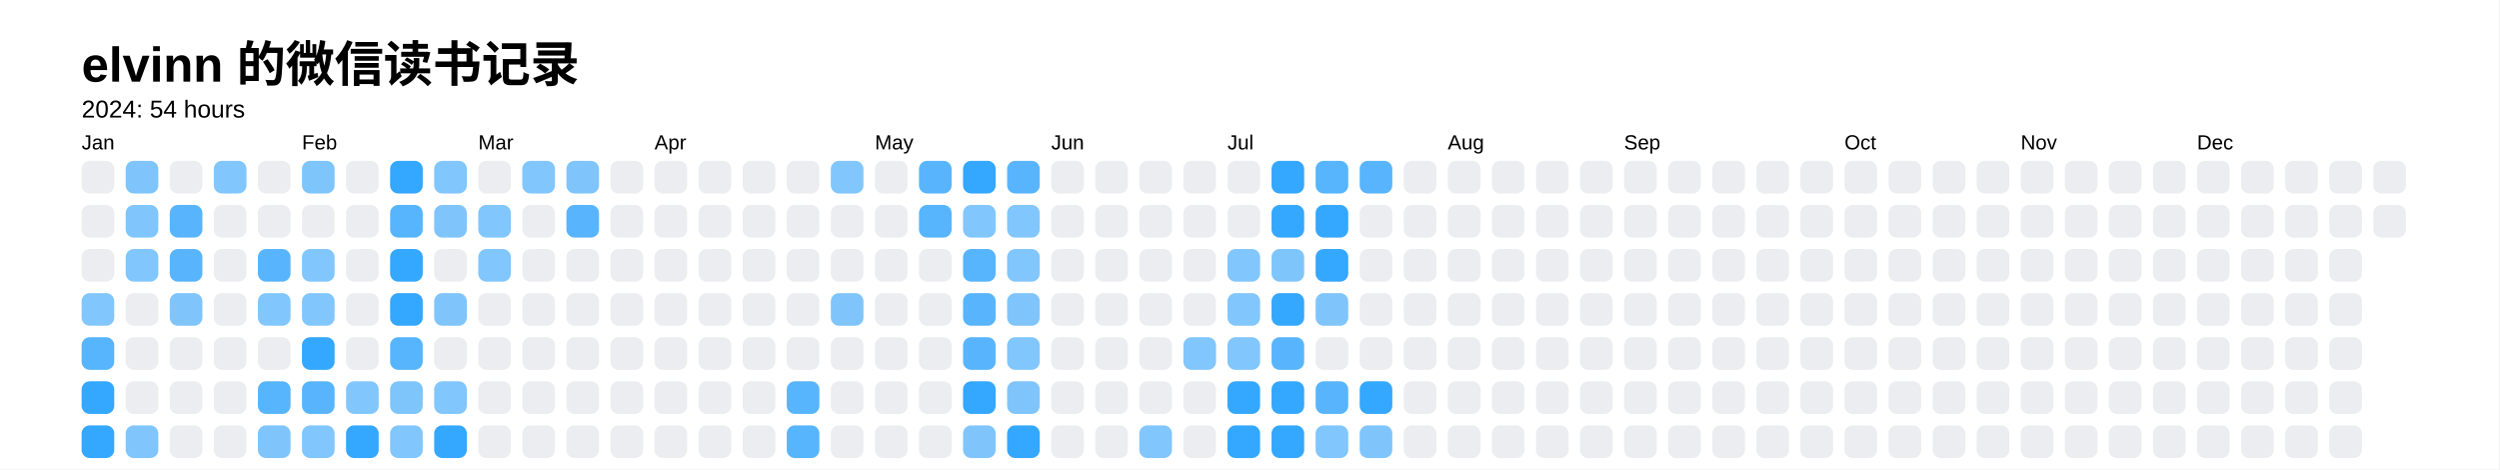
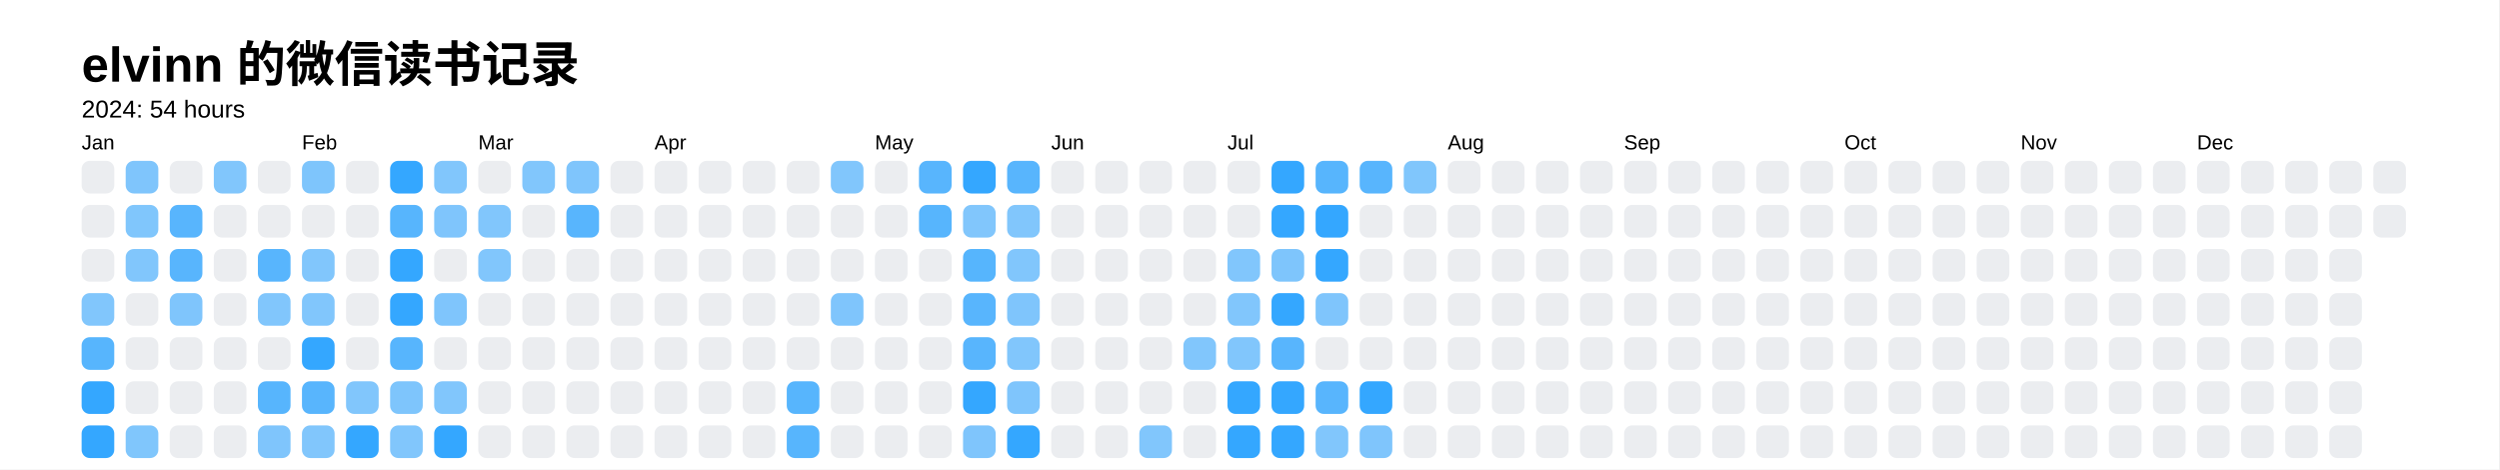
<svg xmlns="http://www.w3.org/2000/svg" baseProfile="full" height="57.5mm" version="1.1" viewBox="0,0,306.2,57.5" width="306.2mm">
  <defs />
  <rect fill="#FFFFFF" height="57.5" width="306.2" x="0" y="0" />
  <text fill="#000000" style="font-size:6px; font-family:Arial; font-weight:bold;" x="10" y="10">elvinn 的微信读书记录</text>
  <text fill="#000000" style="font-size:3px; font-family:Arial;" x="10" y="14.4">2024: 54 hours</text>
  <text fill="#000000" style="font-size:2.5px; font-family:Arial" x="10" y="18.3">Jan</text>
  <rect fill="#EBEDF0" height="4" rx="1" ry="1" width="4" x="10" y="19.7" />
  <rect fill="#EBEDF0" height="4" rx="1" ry="1" width="4" x="10" y="25.1" />
  <rect fill="#EBEDF0" height="4" rx="1" ry="1" width="4" x="10" y="30.5" />
  <rect fill="#81c6fc" height="4" rx="1" ry="1" width="4" x="10" y="35.9" />
  <rect fill="#57b5fd" height="4" rx="1" ry="1" width="4" x="10" y="41.3" />
  <rect fill="#34A7FF" height="4" rx="1" ry="1" width="4" x="10" y="46.7" />
  <rect fill="#34A7FF" height="4" rx="1" ry="1" width="4" x="10" y="52.1" />
  <rect fill="#7fc5fc" height="4" rx="1" ry="1" width="4" x="15.4" y="19.7" />
  <rect fill="#80c6fc" height="4" rx="1" ry="1" width="4" x="15.4" y="25.1" />
  <rect fill="#81c6fc" height="4" rx="1" ry="1" width="4" x="15.4" y="30.5" />
  <rect fill="#EBEDF0" height="4" rx="1" ry="1" width="4" x="15.4" y="35.9" />
  <rect fill="#EBEDF0" height="4" rx="1" ry="1" width="4" x="15.4" y="41.3" />
  <rect fill="#EBEDF0" height="4" rx="1" ry="1" width="4" x="15.4" y="46.7" />
  <rect fill="#80c6fc" height="4" rx="1" ry="1" width="4" x="15.4" y="52.1" />
  <rect fill="#EBEDF0" height="4" rx="1" ry="1" width="4" x="20.8" y="19.7" />
  <rect fill="#58b5fd" height="4" rx="1" ry="1" width="4" x="20.8" y="25.1" />
  <rect fill="#58b5fd" height="4" rx="1" ry="1" width="4" x="20.8" y="30.5" />
  <rect fill="#7fc5fc" height="4" rx="1" ry="1" width="4" x="20.8" y="35.9" />
  <rect fill="#EBEDF0" height="4" rx="1" ry="1" width="4" x="20.8" y="41.3" />
  <rect fill="#EBEDF0" height="4" rx="1" ry="1" width="4" x="20.8" y="46.7" />
  <rect fill="#EBEDF0" height="4" rx="1" ry="1" width="4" x="20.8" y="52.1" />
  <rect fill="#81c6fc" height="4" rx="1" ry="1" width="4" x="26.2" y="19.7" />
  <rect fill="#EBEDF0" height="4" rx="1" ry="1" width="4" x="26.2" y="25.1" />
  <rect fill="#EBEDF0" height="4" rx="1" ry="1" width="4" x="26.2" y="30.5" />
  <rect fill="#EBEDF0" height="4" rx="1" ry="1" width="4" x="26.2" y="35.9" />
  <rect fill="#EBEDF0" height="4" rx="1" ry="1" width="4" x="26.2" y="41.3" />
  <rect fill="#EBEDF0" height="4" rx="1" ry="1" width="4" x="26.2" y="46.7" />
  <rect fill="#EBEDF0" height="4" rx="1" ry="1" width="4" x="26.2" y="52.1" />
  <rect fill="#EBEDF0" height="4" rx="1" ry="1" width="4" x="31.6" y="19.7" />
  <rect fill="#EBEDF0" height="4" rx="1" ry="1" width="4" x="31.6" y="25.1" />
  <rect fill="#58b5fd" height="4" rx="1" ry="1" width="4" x="31.6" y="30.5" />
  <rect fill="#81c6fc" height="4" rx="1" ry="1" width="4" x="31.6" y="35.9" />
  <rect fill="#EBEDF0" height="4" rx="1" ry="1" width="4" x="31.6" y="41.3" />
  <rect fill="#57b5fd" height="4" rx="1" ry="1" width="4" x="31.6" y="46.7" />
  <rect fill="#7fc5fc" height="4" rx="1" ry="1" width="4" x="31.6" y="52.1" />
  <text fill="#000000" style="font-size:2.5px; font-family:Arial" x="37.0" y="18.3">Feb</text>
  <rect fill="#7ec5fc" height="4" rx="1" ry="1" width="4" x="37.0" y="19.7" />
  <rect fill="#EBEDF0" height="4" rx="1" ry="1" width="4" x="37.0" y="25.1" />
  <rect fill="#81c6fc" height="4" rx="1" ry="1" width="4" x="37.0" y="30.5" />
  <rect fill="#81c6fc" height="4" rx="1" ry="1" width="4" x="37.0" y="35.9" />
  <rect fill="#34A7FF" height="4" rx="1" ry="1" width="4" x="37.0" y="41.3" />
  <rect fill="#58b5fd" height="4" rx="1" ry="1" width="4" x="37.0" y="46.7" />
  <rect fill="#81c6fc" height="4" rx="1" ry="1" width="4" x="37.0" y="52.1" />
  <rect fill="#EBEDF0" height="4" rx="1" ry="1" width="4" x="42.4" y="19.7" />
  <rect fill="#EBEDF0" height="4" rx="1" ry="1" width="4" x="42.4" y="25.1" />
  <rect fill="#EBEDF0" height="4" rx="1" ry="1" width="4" x="42.4" y="30.5" />
  <rect fill="#EBEDF0" height="4" rx="1" ry="1" width="4" x="42.4" y="35.9" />
  <rect fill="#EBEDF0" height="4" rx="1" ry="1" width="4" x="42.4" y="41.3" />
  <rect fill="#81c6fc" height="4" rx="1" ry="1" width="4" x="42.4" y="46.7" />
  <rect fill="#34A7FF" height="4" rx="1" ry="1" width="4" x="42.4" y="52.1" />
  <rect fill="#34A7FF" height="4" rx="1" ry="1" width="4" x="47.8" y="19.7" />
  <rect fill="#57b5fd" height="4" rx="1" ry="1" width="4" x="47.8" y="25.1" />
  <rect fill="#34A7FF" height="4" rx="1" ry="1" width="4" x="47.8" y="30.5" />
  <rect fill="#34A7FF" height="4" rx="1" ry="1" width="4" x="47.8" y="35.9" />
  <rect fill="#57b5fd" height="4" rx="1" ry="1" width="4" x="47.8" y="41.3" />
  <rect fill="#7ec5fc" height="4" rx="1" ry="1" width="4" x="47.8" y="46.7" />
  <rect fill="#81c6fc" height="4" rx="1" ry="1" width="4" x="47.8" y="52.1" />
  <rect fill="#81c6fc" height="4" rx="1" ry="1" width="4" x="53.2" y="19.7" />
  <rect fill="#7fc5fc" height="4" rx="1" ry="1" width="4" x="53.2" y="25.1" />
  <rect fill="#EBEDF0" height="4" rx="1" ry="1" width="4" x="53.2" y="30.5" />
  <rect fill="#7fc5fc" height="4" rx="1" ry="1" width="4" x="53.2" y="35.9" />
  <rect fill="#EBEDF0" height="4" rx="1" ry="1" width="4" x="53.2" y="41.3" />
  <rect fill="#81c6fc" height="4" rx="1" ry="1" width="4" x="53.2" y="46.7" />
  <rect fill="#34A7FF" height="4" rx="1" ry="1" width="4" x="53.2" y="52.1" />
  <text fill="#000000" style="font-size:2.5px; font-family:Arial" x="58.6" y="18.3">Mar</text>
  <rect fill="#EBEDF0" height="4" rx="1" ry="1" width="4" x="58.6" y="19.7" />
  <rect fill="#81c6fc" height="4" rx="1" ry="1" width="4" x="58.6" y="25.1" />
  <rect fill="#81c6fc" height="4" rx="1" ry="1" width="4" x="58.6" y="30.5" />
  <rect fill="#EBEDF0" height="4" rx="1" ry="1" width="4" x="58.6" y="35.9" />
  <rect fill="#EBEDF0" height="4" rx="1" ry="1" width="4" x="58.6" y="41.3" />
  <rect fill="#EBEDF0" height="4" rx="1" ry="1" width="4" x="58.6" y="46.7" />
  <rect fill="#EBEDF0" height="4" rx="1" ry="1" width="4" x="58.6" y="52.1" />
  <rect fill="#81c6fc" height="4" rx="1" ry="1" width="4" x="64" y="19.7" />
  <rect fill="#EBEDF0" height="4" rx="1" ry="1" width="4" x="64" y="25.1" />
  <rect fill="#EBEDF0" height="4" rx="1" ry="1" width="4" x="64" y="30.5" />
  <rect fill="#EBEDF0" height="4" rx="1" ry="1" width="4" x="64" y="35.9" />
  <rect fill="#EBEDF0" height="4" rx="1" ry="1" width="4" x="64" y="41.3" />
  <rect fill="#EBEDF0" height="4" rx="1" ry="1" width="4" x="64" y="46.7" />
  <rect fill="#EBEDF0" height="4" rx="1" ry="1" width="4" x="64" y="52.1" />
  <rect fill="#7fc5fc" height="4" rx="1" ry="1" width="4" x="69.4" y="19.7" />
  <rect fill="#58b5fd" height="4" rx="1" ry="1" width="4" x="69.4" y="25.1" />
  <rect fill="#EBEDF0" height="4" rx="1" ry="1" width="4" x="69.4" y="30.5" />
  <rect fill="#EBEDF0" height="4" rx="1" ry="1" width="4" x="69.4" y="35.9" />
  <rect fill="#EBEDF0" height="4" rx="1" ry="1" width="4" x="69.4" y="41.3" />
  <rect fill="#EBEDF0" height="4" rx="1" ry="1" width="4" x="69.4" y="46.7" />
  <rect fill="#EBEDF0" height="4" rx="1" ry="1" width="4" x="69.4" y="52.1" />
  <rect fill="#EBEDF0" height="4" rx="1" ry="1" width="4" x="74.8" y="19.7" />
  <rect fill="#EBEDF0" height="4" rx="1" ry="1" width="4" x="74.8" y="25.1" />
  <rect fill="#EBEDF0" height="4" rx="1" ry="1" width="4" x="74.8" y="30.5" />
  <rect fill="#EBEDF0" height="4" rx="1" ry="1" width="4" x="74.8" y="35.9" />
  <rect fill="#EBEDF0" height="4" rx="1" ry="1" width="4" x="74.8" y="41.3" />
  <rect fill="#EBEDF0" height="4" rx="1" ry="1" width="4" x="74.8" y="46.7" />
  <rect fill="#EBEDF0" height="4" rx="1" ry="1" width="4" x="74.8" y="52.1" />
  <text fill="#000000" style="font-size:2.5px; font-family:Arial" x="80.2" y="18.3">Apr</text>
  <rect fill="#EBEDF0" height="4" rx="1" ry="1" width="4" x="80.2" y="19.7" />
  <rect fill="#EBEDF0" height="4" rx="1" ry="1" width="4" x="80.2" y="25.1" />
  <rect fill="#EBEDF0" height="4" rx="1" ry="1" width="4" x="80.2" y="30.5" />
  <rect fill="#EBEDF0" height="4" rx="1" ry="1" width="4" x="80.2" y="35.9" />
  <rect fill="#EBEDF0" height="4" rx="1" ry="1" width="4" x="80.2" y="41.3" />
  <rect fill="#EBEDF0" height="4" rx="1" ry="1" width="4" x="80.2" y="46.7" />
  <rect fill="#EBEDF0" height="4" rx="1" ry="1" width="4" x="80.2" y="52.1" />
  <rect fill="#EBEDF0" height="4" rx="1" ry="1" width="4" x="85.6" y="19.7" />
  <rect fill="#EBEDF0" height="4" rx="1" ry="1" width="4" x="85.6" y="25.1" />
  <rect fill="#EBEDF0" height="4" rx="1" ry="1" width="4" x="85.6" y="30.5" />
  <rect fill="#EBEDF0" height="4" rx="1" ry="1" width="4" x="85.6" y="35.9" />
  <rect fill="#EBEDF0" height="4" rx="1" ry="1" width="4" x="85.6" y="41.3" />
  <rect fill="#EBEDF0" height="4" rx="1" ry="1" width="4" x="85.6" y="46.7" />
  <rect fill="#EBEDF0" height="4" rx="1" ry="1" width="4" x="85.6" y="52.1" />
  <rect fill="#EBEDF0" height="4" rx="1" ry="1" width="4" x="91" y="19.7" />
  <rect fill="#EBEDF0" height="4" rx="1" ry="1" width="4" x="91" y="25.1" />
  <rect fill="#EBEDF0" height="4" rx="1" ry="1" width="4" x="91" y="30.5" />
  <rect fill="#EBEDF0" height="4" rx="1" ry="1" width="4" x="91" y="35.9" />
  <rect fill="#EBEDF0" height="4" rx="1" ry="1" width="4" x="91" y="41.3" />
  <rect fill="#EBEDF0" height="4" rx="1" ry="1" width="4" x="91" y="46.7" />
  <rect fill="#EBEDF0" height="4" rx="1" ry="1" width="4" x="91" y="52.1" />
  <rect fill="#EBEDF0" height="4" rx="1" ry="1" width="4" x="96.4" y="19.7" />
  <rect fill="#EBEDF0" height="4" rx="1" ry="1" width="4" x="96.4" y="25.1" />
  <rect fill="#EBEDF0" height="4" rx="1" ry="1" width="4" x="96.4" y="30.5" />
  <rect fill="#EBEDF0" height="4" rx="1" ry="1" width="4" x="96.4" y="35.9" />
  <rect fill="#EBEDF0" height="4" rx="1" ry="1" width="4" x="96.4" y="41.3" />
  <rect fill="#57b5fd" height="4" rx="1" ry="1" width="4" x="96.4" y="46.7" />
  <rect fill="#57b5fd" height="4" rx="1" ry="1" width="4" x="96.4" y="52.1" />
  <rect fill="#81c6fc" height="4" rx="1" ry="1" width="4" x="101.8" y="19.7" />
  <rect fill="#EBEDF0" height="4" rx="1" ry="1" width="4" x="101.8" y="25.1" />
  <rect fill="#EBEDF0" height="4" rx="1" ry="1" width="4" x="101.8" y="30.5" />
  <rect fill="#7fc5fc" height="4" rx="1" ry="1" width="4" x="101.8" y="35.9" />
  <rect fill="#EBEDF0" height="4" rx="1" ry="1" width="4" x="101.8" y="41.3" />
  <rect fill="#EBEDF0" height="4" rx="1" ry="1" width="4" x="101.8" y="46.7" />
  <rect fill="#EBEDF0" height="4" rx="1" ry="1" width="4" x="101.8" y="52.1" />
  <text fill="#000000" style="font-size:2.5px; font-family:Arial" x="107.2" y="18.3">May</text>
  <rect fill="#EBEDF0" height="4" rx="1" ry="1" width="4" x="107.2" y="19.7" />
  <rect fill="#EBEDF0" height="4" rx="1" ry="1" width="4" x="107.2" y="25.1" />
  <rect fill="#EBEDF0" height="4" rx="1" ry="1" width="4" x="107.2" y="30.5" />
  <rect fill="#EBEDF0" height="4" rx="1" ry="1" width="4" x="107.2" y="35.9" />
  <rect fill="#EBEDF0" height="4" rx="1" ry="1" width="4" x="107.2" y="41.3" />
  <rect fill="#EBEDF0" height="4" rx="1" ry="1" width="4" x="107.2" y="46.7" />
  <rect fill="#EBEDF0" height="4" rx="1" ry="1" width="4" x="107.2" y="52.1" />
  <rect fill="#58b5fd" height="4" rx="1" ry="1" width="4" x="112.6" y="19.7" />
  <rect fill="#57b5fd" height="4" rx="1" ry="1" width="4" x="112.6" y="25.1" />
  <rect fill="#EBEDF0" height="4" rx="1" ry="1" width="4" x="112.6" y="30.5" />
  <rect fill="#EBEDF0" height="4" rx="1" ry="1" width="4" x="112.6" y="35.9" />
  <rect fill="#EBEDF0" height="4" rx="1" ry="1" width="4" x="112.6" y="41.3" />
  <rect fill="#EBEDF0" height="4" rx="1" ry="1" width="4" x="112.6" y="46.7" />
  <rect fill="#EBEDF0" height="4" rx="1" ry="1" width="4" x="112.6" y="52.1" />
  <rect fill="#34A7FF" height="4" rx="1" ry="1" width="4" x="118" y="19.7" />
  <rect fill="#81c6fc" height="4" rx="1" ry="1" width="4" x="118" y="25.1" />
  <rect fill="#56b5fd" height="4" rx="1" ry="1" width="4" x="118" y="30.5" />
  <rect fill="#58b5fd" height="4" rx="1" ry="1" width="4" x="118" y="35.9" />
  <rect fill="#58b5fd" height="4" rx="1" ry="1" width="4" x="118" y="41.3" />
  <rect fill="#34A7FF" height="4" rx="1" ry="1" width="4" x="118" y="46.7" />
  <rect fill="#7fc5fc" height="4" rx="1" ry="1" width="4" x="118" y="52.1" />
  <rect fill="#58b5fd" height="4" rx="1" ry="1" width="4" x="123.4" y="19.7" />
  <rect fill="#81c6fc" height="4" rx="1" ry="1" width="4" x="123.4" y="25.1" />
  <rect fill="#81c6fc" height="4" rx="1" ry="1" width="4" x="123.4" y="30.5" />
  <rect fill="#7fc5fc" height="4" rx="1" ry="1" width="4" x="123.4" y="35.9" />
  <rect fill="#81c6fc" height="4" rx="1" ry="1" width="4" x="123.4" y="41.3" />
  <rect fill="#7fc5fc" height="4" rx="1" ry="1" width="4" x="123.4" y="46.7" />
  <rect fill="#34A7FF" height="4" rx="1" ry="1" width="4" x="123.4" y="52.1" />
  <text fill="#000000" style="font-size:2.5px; font-family:Arial" x="128.8" y="18.3">Jun</text>
  <rect fill="#EBEDF0" height="4" rx="1" ry="1" width="4" x="128.8" y="19.7" />
  <rect fill="#EBEDF0" height="4" rx="1" ry="1" width="4" x="128.8" y="25.1" />
  <rect fill="#EBEDF0" height="4" rx="1" ry="1" width="4" x="128.8" y="30.5" />
  <rect fill="#EBEDF0" height="4" rx="1" ry="1" width="4" x="128.8" y="35.9" />
  <rect fill="#EBEDF0" height="4" rx="1" ry="1" width="4" x="128.8" y="41.3" />
  <rect fill="#EBEDF0" height="4" rx="1" ry="1" width="4" x="128.8" y="46.7" />
  <rect fill="#EBEDF0" height="4" rx="1" ry="1" width="4" x="128.8" y="52.1" />
  <rect fill="#EBEDF0" height="4" rx="1" ry="1" width="4" x="134.2" y="19.7" />
  <rect fill="#EBEDF0" height="4" rx="1" ry="1" width="4" x="134.2" y="25.1" />
  <rect fill="#EBEDF0" height="4" rx="1" ry="1" width="4" x="134.2" y="30.5" />
  <rect fill="#EBEDF0" height="4" rx="1" ry="1" width="4" x="134.2" y="35.9" />
  <rect fill="#EBEDF0" height="4" rx="1" ry="1" width="4" x="134.2" y="41.3" />
  <rect fill="#EBEDF0" height="4" rx="1" ry="1" width="4" x="134.2" y="46.7" />
  <rect fill="#EBEDF0" height="4" rx="1" ry="1" width="4" x="134.2" y="52.1" />
  <rect fill="#EBEDF0" height="4" rx="1" ry="1" width="4" x="139.6" y="19.7" />
  <rect fill="#EBEDF0" height="4" rx="1" ry="1" width="4" x="139.6" y="25.1" />
  <rect fill="#EBEDF0" height="4" rx="1" ry="1" width="4" x="139.6" y="30.5" />
  <rect fill="#EBEDF0" height="4" rx="1" ry="1" width="4" x="139.6" y="35.9" />
  <rect fill="#EBEDF0" height="4" rx="1" ry="1" width="4" x="139.6" y="41.3" />
  <rect fill="#EBEDF0" height="4" rx="1" ry="1" width="4" x="139.6" y="46.7" />
  <rect fill="#81c6fc" height="4" rx="1" ry="1" width="4" x="139.6" y="52.1" />
  <rect fill="#EBEDF0" height="4" rx="1" ry="1" width="4" x="145" y="19.7" />
  <rect fill="#EBEDF0" height="4" rx="1" ry="1" width="4" x="145" y="25.1" />
  <rect fill="#EBEDF0" height="4" rx="1" ry="1" width="4" x="145" y="30.5" />
  <rect fill="#EBEDF0" height="4" rx="1" ry="1" width="4" x="145" y="35.9" />
  <rect fill="#81c6fc" height="4" rx="1" ry="1" width="4" x="145" y="41.3" />
  <rect fill="#EBEDF0" height="4" rx="1" ry="1" width="4" x="145" y="46.7" />
  <rect fill="#EBEDF0" height="4" rx="1" ry="1" width="4" x="145" y="52.1" />
  <text fill="#000000" style="font-size:2.5px; font-family:Arial" x="150.4" y="18.3">Jul</text>
  <rect fill="#EBEDF0" height="4" rx="1" ry="1" width="4" x="150.4" y="19.7" />
  <rect fill="#EBEDF0" height="4" rx="1" ry="1" width="4" x="150.4" y="25.1" />
  <rect fill="#81c6fc" height="4" rx="1" ry="1" width="4" x="150.4" y="30.5" />
  <rect fill="#81c6fc" height="4" rx="1" ry="1" width="4" x="150.4" y="35.9" />
  <rect fill="#81c6fc" height="4" rx="1" ry="1" width="4" x="150.4" y="41.3" />
  <rect fill="#34A7FF" height="4" rx="1" ry="1" width="4" x="150.4" y="46.7" />
  <rect fill="#34A7FF" height="4" rx="1" ry="1" width="4" x="150.4" y="52.1" />
  <rect fill="#34A7FF" height="4" rx="1" ry="1" width="4" x="155.8" y="19.7" />
  <rect fill="#34A7FF" height="4" rx="1" ry="1" width="4" x="155.8" y="25.1" />
  <rect fill="#7ec5fc" height="4" rx="1" ry="1" width="4" x="155.8" y="30.5" />
  <rect fill="#34A7FF" height="4" rx="1" ry="1" width="4" x="155.8" y="35.9" />
  <rect fill="#58b5fd" height="4" rx="1" ry="1" width="4" x="155.8" y="41.3" />
  <rect fill="#34A7FF" height="4" rx="1" ry="1" width="4" x="155.8" y="46.7" />
  <rect fill="#34A7FF" height="4" rx="1" ry="1" width="4" x="155.8" y="52.1" />
  <rect fill="#57b5fd" height="4" rx="1" ry="1" width="4" x="161.2" y="19.7" />
  <rect fill="#34A7FF" height="4" rx="1" ry="1" width="4" x="161.2" y="25.1" />
  <rect fill="#34A7FF" height="4" rx="1" ry="1" width="4" x="161.2" y="30.5" />
  <rect fill="#7fc5fc" height="4" rx="1" ry="1" width="4" x="161.2" y="35.9" />
  <rect fill="#EBEDF0" height="4" rx="1" ry="1" width="4" x="161.2" y="41.3" />
  <rect fill="#58b5fd" height="4" rx="1" ry="1" width="4" x="161.2" y="46.7" />
  <rect fill="#81c6fc" height="4" rx="1" ry="1" width="4" x="161.2" y="52.1" />
  <rect fill="#58b5fd" height="4" rx="1" ry="1" width="4" x="166.6" y="19.7" />
  <rect fill="#EBEDF0" height="4" rx="1" ry="1" width="4" x="166.6" y="25.1" />
  <rect fill="#EBEDF0" height="4" rx="1" ry="1" width="4" x="166.6" y="30.5" />
  <rect fill="#EBEDF0" height="4" rx="1" ry="1" width="4" x="166.6" y="35.9" />
  <rect fill="#EBEDF0" height="4" rx="1" ry="1" width="4" x="166.6" y="41.3" />
  <rect fill="#34A7FF" height="4" rx="1" ry="1" width="4" x="166.6" y="46.7" />
  <rect fill="#7fc5fc" height="4" rx="1" ry="1" width="4" x="166.6" y="52.1" />
-   <rect fill="#EBEDF0" height="4" rx="1" ry="1" width="4" x="172" y="19.7" />
+   <rect fill="#80c6fc" height="4" rx="1" ry="1" width="4" x="172" y="19.7" />
  <rect fill="#EBEDF0" height="4" rx="1" ry="1" width="4" x="172" y="25.1" />
  <rect fill="#EBEDF0" height="4" rx="1" ry="1" width="4" x="172" y="30.5" />
  <rect fill="#EBEDF0" height="4" rx="1" ry="1" width="4" x="172" y="35.9" />
  <rect fill="#EBEDF0" height="4" rx="1" ry="1" width="4" x="172" y="41.3" />
  <rect fill="#EBEDF0" height="4" rx="1" ry="1" width="4" x="172" y="46.7" />
  <rect fill="#EBEDF0" height="4" rx="1" ry="1" width="4" x="172" y="52.1" />
  <text fill="#000000" style="font-size:2.5px; font-family:Arial" x="177.4" y="18.3">Aug</text>
  <rect fill="#EBEDF0" height="4" rx="1" ry="1" width="4" x="177.4" y="19.7" />
  <rect fill="#EBEDF0" height="4" rx="1" ry="1" width="4" x="177.4" y="25.1" />
  <rect fill="#EBEDF0" height="4" rx="1" ry="1" width="4" x="177.4" y="30.5" />
  <rect fill="#EBEDF0" height="4" rx="1" ry="1" width="4" x="177.4" y="35.9" />
  <rect fill="#EBEDF0" height="4" rx="1" ry="1" width="4" x="177.4" y="41.3" />
  <rect fill="#EBEDF0" height="4" rx="1" ry="1" width="4" x="177.4" y="46.7" />
  <rect fill="#EBEDF0" height="4" rx="1" ry="1" width="4" x="177.4" y="52.1" />
  <rect fill="#EBEDF0" height="4" rx="1" ry="1" width="4" x="182.8" y="19.7" />
  <rect fill="#EBEDF0" height="4" rx="1" ry="1" width="4" x="182.8" y="25.1" />
  <rect fill="#EBEDF0" height="4" rx="1" ry="1" width="4" x="182.8" y="30.5" />
  <rect fill="#EBEDF0" height="4" rx="1" ry="1" width="4" x="182.8" y="35.9" />
  <rect fill="#EBEDF0" height="4" rx="1" ry="1" width="4" x="182.8" y="41.3" />
  <rect fill="#EBEDF0" height="4" rx="1" ry="1" width="4" x="182.8" y="46.7" />
  <rect fill="#EBEDF0" height="4" rx="1" ry="1" width="4" x="182.8" y="52.1" />
  <rect fill="#EBEDF0" height="4" rx="1" ry="1" width="4" x="188.2" y="19.7" />
  <rect fill="#EBEDF0" height="4" rx="1" ry="1" width="4" x="188.2" y="25.1" />
  <rect fill="#EBEDF0" height="4" rx="1" ry="1" width="4" x="188.2" y="30.5" />
  <rect fill="#EBEDF0" height="4" rx="1" ry="1" width="4" x="188.2" y="35.9" />
  <rect fill="#EBEDF0" height="4" rx="1" ry="1" width="4" x="188.2" y="41.3" />
  <rect fill="#EBEDF0" height="4" rx="1" ry="1" width="4" x="188.2" y="46.7" />
  <rect fill="#EBEDF0" height="4" rx="1" ry="1" width="4" x="188.2" y="52.1" />
  <rect fill="#EBEDF0" height="4" rx="1" ry="1" width="4" x="193.6" y="19.7" />
  <rect fill="#EBEDF0" height="4" rx="1" ry="1" width="4" x="193.6" y="25.1" />
  <rect fill="#EBEDF0" height="4" rx="1" ry="1" width="4" x="193.6" y="30.5" />
  <rect fill="#EBEDF0" height="4" rx="1" ry="1" width="4" x="193.6" y="35.9" />
  <rect fill="#EBEDF0" height="4" rx="1" ry="1" width="4" x="193.6" y="41.3" />
  <rect fill="#EBEDF0" height="4" rx="1" ry="1" width="4" x="193.6" y="46.7" />
  <rect fill="#EBEDF0" height="4" rx="1" ry="1" width="4" x="193.6" y="52.1" />
  <text fill="#000000" style="font-size:2.5px; font-family:Arial" x="199" y="18.3">Sep</text>
  <rect fill="#EBEDF0" height="4" rx="1" ry="1" width="4" x="199" y="19.7" />
  <rect fill="#EBEDF0" height="4" rx="1" ry="1" width="4" x="199" y="25.1" />
  <rect fill="#EBEDF0" height="4" rx="1" ry="1" width="4" x="199" y="30.5" />
  <rect fill="#EBEDF0" height="4" rx="1" ry="1" width="4" x="199" y="35.9" />
  <rect fill="#EBEDF0" height="4" rx="1" ry="1" width="4" x="199" y="41.3" />
  <rect fill="#EBEDF0" height="4" rx="1" ry="1" width="4" x="199" y="46.7" />
  <rect fill="#EBEDF0" height="4" rx="1" ry="1" width="4" x="199" y="52.1" />
  <rect fill="#EBEDF0" height="4" rx="1" ry="1" width="4" x="204.4" y="19.7" />
  <rect fill="#EBEDF0" height="4" rx="1" ry="1" width="4" x="204.4" y="25.1" />
  <rect fill="#EBEDF0" height="4" rx="1" ry="1" width="4" x="204.4" y="30.5" />
  <rect fill="#EBEDF0" height="4" rx="1" ry="1" width="4" x="204.4" y="35.9" />
  <rect fill="#EBEDF0" height="4" rx="1" ry="1" width="4" x="204.4" y="41.3" />
  <rect fill="#EBEDF0" height="4" rx="1" ry="1" width="4" x="204.4" y="46.7" />
  <rect fill="#EBEDF0" height="4" rx="1" ry="1" width="4" x="204.4" y="52.1" />
  <rect fill="#EBEDF0" height="4" rx="1" ry="1" width="4" x="209.8" y="19.7" />
  <rect fill="#EBEDF0" height="4" rx="1" ry="1" width="4" x="209.8" y="25.1" />
  <rect fill="#EBEDF0" height="4" rx="1" ry="1" width="4" x="209.8" y="30.5" />
  <rect fill="#EBEDF0" height="4" rx="1" ry="1" width="4" x="209.8" y="35.9" />
  <rect fill="#EBEDF0" height="4" rx="1" ry="1" width="4" x="209.8" y="41.3" />
  <rect fill="#EBEDF0" height="4" rx="1" ry="1" width="4" x="209.8" y="46.7" />
  <rect fill="#EBEDF0" height="4" rx="1" ry="1" width="4" x="209.8" y="52.1" />
  <rect fill="#EBEDF0" height="4" rx="1" ry="1" width="4" x="215.2" y="19.7" />
  <rect fill="#EBEDF0" height="4" rx="1" ry="1" width="4" x="215.2" y="25.1" />
  <rect fill="#EBEDF0" height="4" rx="1" ry="1" width="4" x="215.2" y="30.5" />
  <rect fill="#EBEDF0" height="4" rx="1" ry="1" width="4" x="215.2" y="35.9" />
  <rect fill="#EBEDF0" height="4" rx="1" ry="1" width="4" x="215.2" y="41.3" />
  <rect fill="#EBEDF0" height="4" rx="1" ry="1" width="4" x="215.2" y="46.7" />
  <rect fill="#EBEDF0" height="4" rx="1" ry="1" width="4" x="215.2" y="52.1" />
  <rect fill="#EBEDF0" height="4" rx="1" ry="1" width="4" x="220.6" y="19.7" />
  <rect fill="#EBEDF0" height="4" rx="1" ry="1" width="4" x="220.6" y="25.1" />
  <rect fill="#EBEDF0" height="4" rx="1" ry="1" width="4" x="220.6" y="30.5" />
  <rect fill="#EBEDF0" height="4" rx="1" ry="1" width="4" x="220.6" y="35.9" />
  <rect fill="#EBEDF0" height="4" rx="1" ry="1" width="4" x="220.6" y="41.3" />
  <rect fill="#EBEDF0" height="4" rx="1" ry="1" width="4" x="220.6" y="46.7" />
  <rect fill="#EBEDF0" height="4" rx="1" ry="1" width="4" x="220.6" y="52.1" />
  <text fill="#000000" style="font-size:2.5px; font-family:Arial" x="226" y="18.3">Oct</text>
  <rect fill="#EBEDF0" height="4" rx="1" ry="1" width="4" x="226" y="19.7" />
  <rect fill="#EBEDF0" height="4" rx="1" ry="1" width="4" x="226" y="25.1" />
  <rect fill="#EBEDF0" height="4" rx="1" ry="1" width="4" x="226" y="30.5" />
  <rect fill="#EBEDF0" height="4" rx="1" ry="1" width="4" x="226" y="35.9" />
  <rect fill="#EBEDF0" height="4" rx="1" ry="1" width="4" x="226" y="41.3" />
  <rect fill="#EBEDF0" height="4" rx="1" ry="1" width="4" x="226" y="46.7" />
  <rect fill="#EBEDF0" height="4" rx="1" ry="1" width="4" x="226" y="52.1" />
  <rect fill="#EBEDF0" height="4" rx="1" ry="1" width="4" x="231.4" y="19.7" />
  <rect fill="#EBEDF0" height="4" rx="1" ry="1" width="4" x="231.4" y="25.1" />
  <rect fill="#EBEDF0" height="4" rx="1" ry="1" width="4" x="231.4" y="30.5" />
  <rect fill="#EBEDF0" height="4" rx="1" ry="1" width="4" x="231.4" y="35.9" />
  <rect fill="#EBEDF0" height="4" rx="1" ry="1" width="4" x="231.4" y="41.3" />
  <rect fill="#EBEDF0" height="4" rx="1" ry="1" width="4" x="231.4" y="46.7" />
  <rect fill="#EBEDF0" height="4" rx="1" ry="1" width="4" x="231.4" y="52.1" />
  <rect fill="#EBEDF0" height="4" rx="1" ry="1" width="4" x="236.8" y="19.7" />
  <rect fill="#EBEDF0" height="4" rx="1" ry="1" width="4" x="236.8" y="25.1" />
  <rect fill="#EBEDF0" height="4" rx="1" ry="1" width="4" x="236.8" y="30.5" />
  <rect fill="#EBEDF0" height="4" rx="1" ry="1" width="4" x="236.8" y="35.9" />
  <rect fill="#EBEDF0" height="4" rx="1" ry="1" width="4" x="236.8" y="41.3" />
  <rect fill="#EBEDF0" height="4" rx="1" ry="1" width="4" x="236.8" y="46.7" />
  <rect fill="#EBEDF0" height="4" rx="1" ry="1" width="4" x="236.8" y="52.1" />
  <rect fill="#EBEDF0" height="4" rx="1" ry="1" width="4" x="242.2" y="19.7" />
  <rect fill="#EBEDF0" height="4" rx="1" ry="1" width="4" x="242.2" y="25.1" />
  <rect fill="#EBEDF0" height="4" rx="1" ry="1" width="4" x="242.2" y="30.5" />
  <rect fill="#EBEDF0" height="4" rx="1" ry="1" width="4" x="242.2" y="35.9" />
  <rect fill="#EBEDF0" height="4" rx="1" ry="1" width="4" x="242.2" y="41.3" />
  <rect fill="#EBEDF0" height="4" rx="1" ry="1" width="4" x="242.2" y="46.7" />
  <rect fill="#EBEDF0" height="4" rx="1" ry="1" width="4" x="242.2" y="52.1" />
  <text fill="#000000" style="font-size:2.5px; font-family:Arial" x="247.6" y="18.3">Nov</text>
  <rect fill="#EBEDF0" height="4" rx="1" ry="1" width="4" x="247.6" y="19.7" />
  <rect fill="#EBEDF0" height="4" rx="1" ry="1" width="4" x="247.6" y="25.1" />
  <rect fill="#EBEDF0" height="4" rx="1" ry="1" width="4" x="247.6" y="30.5" />
  <rect fill="#EBEDF0" height="4" rx="1" ry="1" width="4" x="247.6" y="35.9" />
  <rect fill="#EBEDF0" height="4" rx="1" ry="1" width="4" x="247.6" y="41.3" />
  <rect fill="#EBEDF0" height="4" rx="1" ry="1" width="4" x="247.6" y="46.7" />
  <rect fill="#EBEDF0" height="4" rx="1" ry="1" width="4" x="247.6" y="52.1" />
  <rect fill="#EBEDF0" height="4" rx="1" ry="1" width="4" x="253" y="19.7" />
  <rect fill="#EBEDF0" height="4" rx="1" ry="1" width="4" x="253" y="25.1" />
  <rect fill="#EBEDF0" height="4" rx="1" ry="1" width="4" x="253" y="30.5" />
  <rect fill="#EBEDF0" height="4" rx="1" ry="1" width="4" x="253" y="35.9" />
  <rect fill="#EBEDF0" height="4" rx="1" ry="1" width="4" x="253" y="41.3" />
  <rect fill="#EBEDF0" height="4" rx="1" ry="1" width="4" x="253" y="46.7" />
  <rect fill="#EBEDF0" height="4" rx="1" ry="1" width="4" x="253" y="52.1" />
  <rect fill="#EBEDF0" height="4" rx="1" ry="1" width="4" x="258.4" y="19.7" />
  <rect fill="#EBEDF0" height="4" rx="1" ry="1" width="4" x="258.4" y="25.1" />
  <rect fill="#EBEDF0" height="4" rx="1" ry="1" width="4" x="258.4" y="30.5" />
  <rect fill="#EBEDF0" height="4" rx="1" ry="1" width="4" x="258.4" y="35.9" />
  <rect fill="#EBEDF0" height="4" rx="1" ry="1" width="4" x="258.4" y="41.3" />
  <rect fill="#EBEDF0" height="4" rx="1" ry="1" width="4" x="258.4" y="46.7" />
  <rect fill="#EBEDF0" height="4" rx="1" ry="1" width="4" x="258.4" y="52.1" />
  <rect fill="#EBEDF0" height="4" rx="1" ry="1" width="4" x="263.8" y="19.7" />
  <rect fill="#EBEDF0" height="4" rx="1" ry="1" width="4" x="263.8" y="25.1" />
  <rect fill="#EBEDF0" height="4" rx="1" ry="1" width="4" x="263.8" y="30.5" />
  <rect fill="#EBEDF0" height="4" rx="1" ry="1" width="4" x="263.8" y="35.9" />
  <rect fill="#EBEDF0" height="4" rx="1" ry="1" width="4" x="263.8" y="41.3" />
  <rect fill="#EBEDF0" height="4" rx="1" ry="1" width="4" x="263.8" y="46.7" />
  <rect fill="#EBEDF0" height="4" rx="1" ry="1" width="4" x="263.8" y="52.1" />
  <text fill="#000000" style="font-size:2.5px; font-family:Arial" x="269.2" y="18.3">Dec</text>
  <rect fill="#EBEDF0" height="4" rx="1" ry="1" width="4" x="269.2" y="19.7" />
  <rect fill="#EBEDF0" height="4" rx="1" ry="1" width="4" x="269.2" y="25.1" />
  <rect fill="#EBEDF0" height="4" rx="1" ry="1" width="4" x="269.2" y="30.5" />
  <rect fill="#EBEDF0" height="4" rx="1" ry="1" width="4" x="269.2" y="35.9" />
  <rect fill="#EBEDF0" height="4" rx="1" ry="1" width="4" x="269.2" y="41.3" />
  <rect fill="#EBEDF0" height="4" rx="1" ry="1" width="4" x="269.2" y="46.7" />
  <rect fill="#EBEDF0" height="4" rx="1" ry="1" width="4" x="269.2" y="52.1" />
  <rect fill="#EBEDF0" height="4" rx="1" ry="1" width="4" x="274.6" y="19.7" />
  <rect fill="#EBEDF0" height="4" rx="1" ry="1" width="4" x="274.6" y="25.1" />
  <rect fill="#EBEDF0" height="4" rx="1" ry="1" width="4" x="274.6" y="30.5" />
  <rect fill="#EBEDF0" height="4" rx="1" ry="1" width="4" x="274.6" y="35.9" />
  <rect fill="#EBEDF0" height="4" rx="1" ry="1" width="4" x="274.6" y="41.3" />
  <rect fill="#EBEDF0" height="4" rx="1" ry="1" width="4" x="274.6" y="46.7" />
  <rect fill="#EBEDF0" height="4" rx="1" ry="1" width="4" x="274.6" y="52.1" />
  <rect fill="#EBEDF0" height="4" rx="1" ry="1" width="4" x="280" y="19.7" />
  <rect fill="#EBEDF0" height="4" rx="1" ry="1" width="4" x="280" y="25.1" />
  <rect fill="#EBEDF0" height="4" rx="1" ry="1" width="4" x="280" y="30.5" />
  <rect fill="#EBEDF0" height="4" rx="1" ry="1" width="4" x="280" y="35.9" />
  <rect fill="#EBEDF0" height="4" rx="1" ry="1" width="4" x="280" y="41.3" />
  <rect fill="#EBEDF0" height="4" rx="1" ry="1" width="4" x="280" y="46.7" />
  <rect fill="#EBEDF0" height="4" rx="1" ry="1" width="4" x="280" y="52.1" />
  <rect fill="#EBEDF0" height="4" rx="1" ry="1" width="4" x="285.4" y="19.7" />
  <rect fill="#EBEDF0" height="4" rx="1" ry="1" width="4" x="285.4" y="25.1" />
  <rect fill="#EBEDF0" height="4" rx="1" ry="1" width="4" x="285.4" y="30.5" />
  <rect fill="#EBEDF0" height="4" rx="1" ry="1" width="4" x="285.4" y="35.9" />
  <rect fill="#EBEDF0" height="4" rx="1" ry="1" width="4" x="285.4" y="41.3" />
  <rect fill="#EBEDF0" height="4" rx="1" ry="1" width="4" x="285.4" y="46.7" />
  <rect fill="#EBEDF0" height="4" rx="1" ry="1" width="4" x="285.4" y="52.1" />
  <rect fill="#EBEDF0" height="4" rx="1" ry="1" width="4" x="290.8" y="19.7" />
  <rect fill="#EBEDF0" height="4" rx="1" ry="1" width="4" x="290.8" y="25.1" />
</svg>
